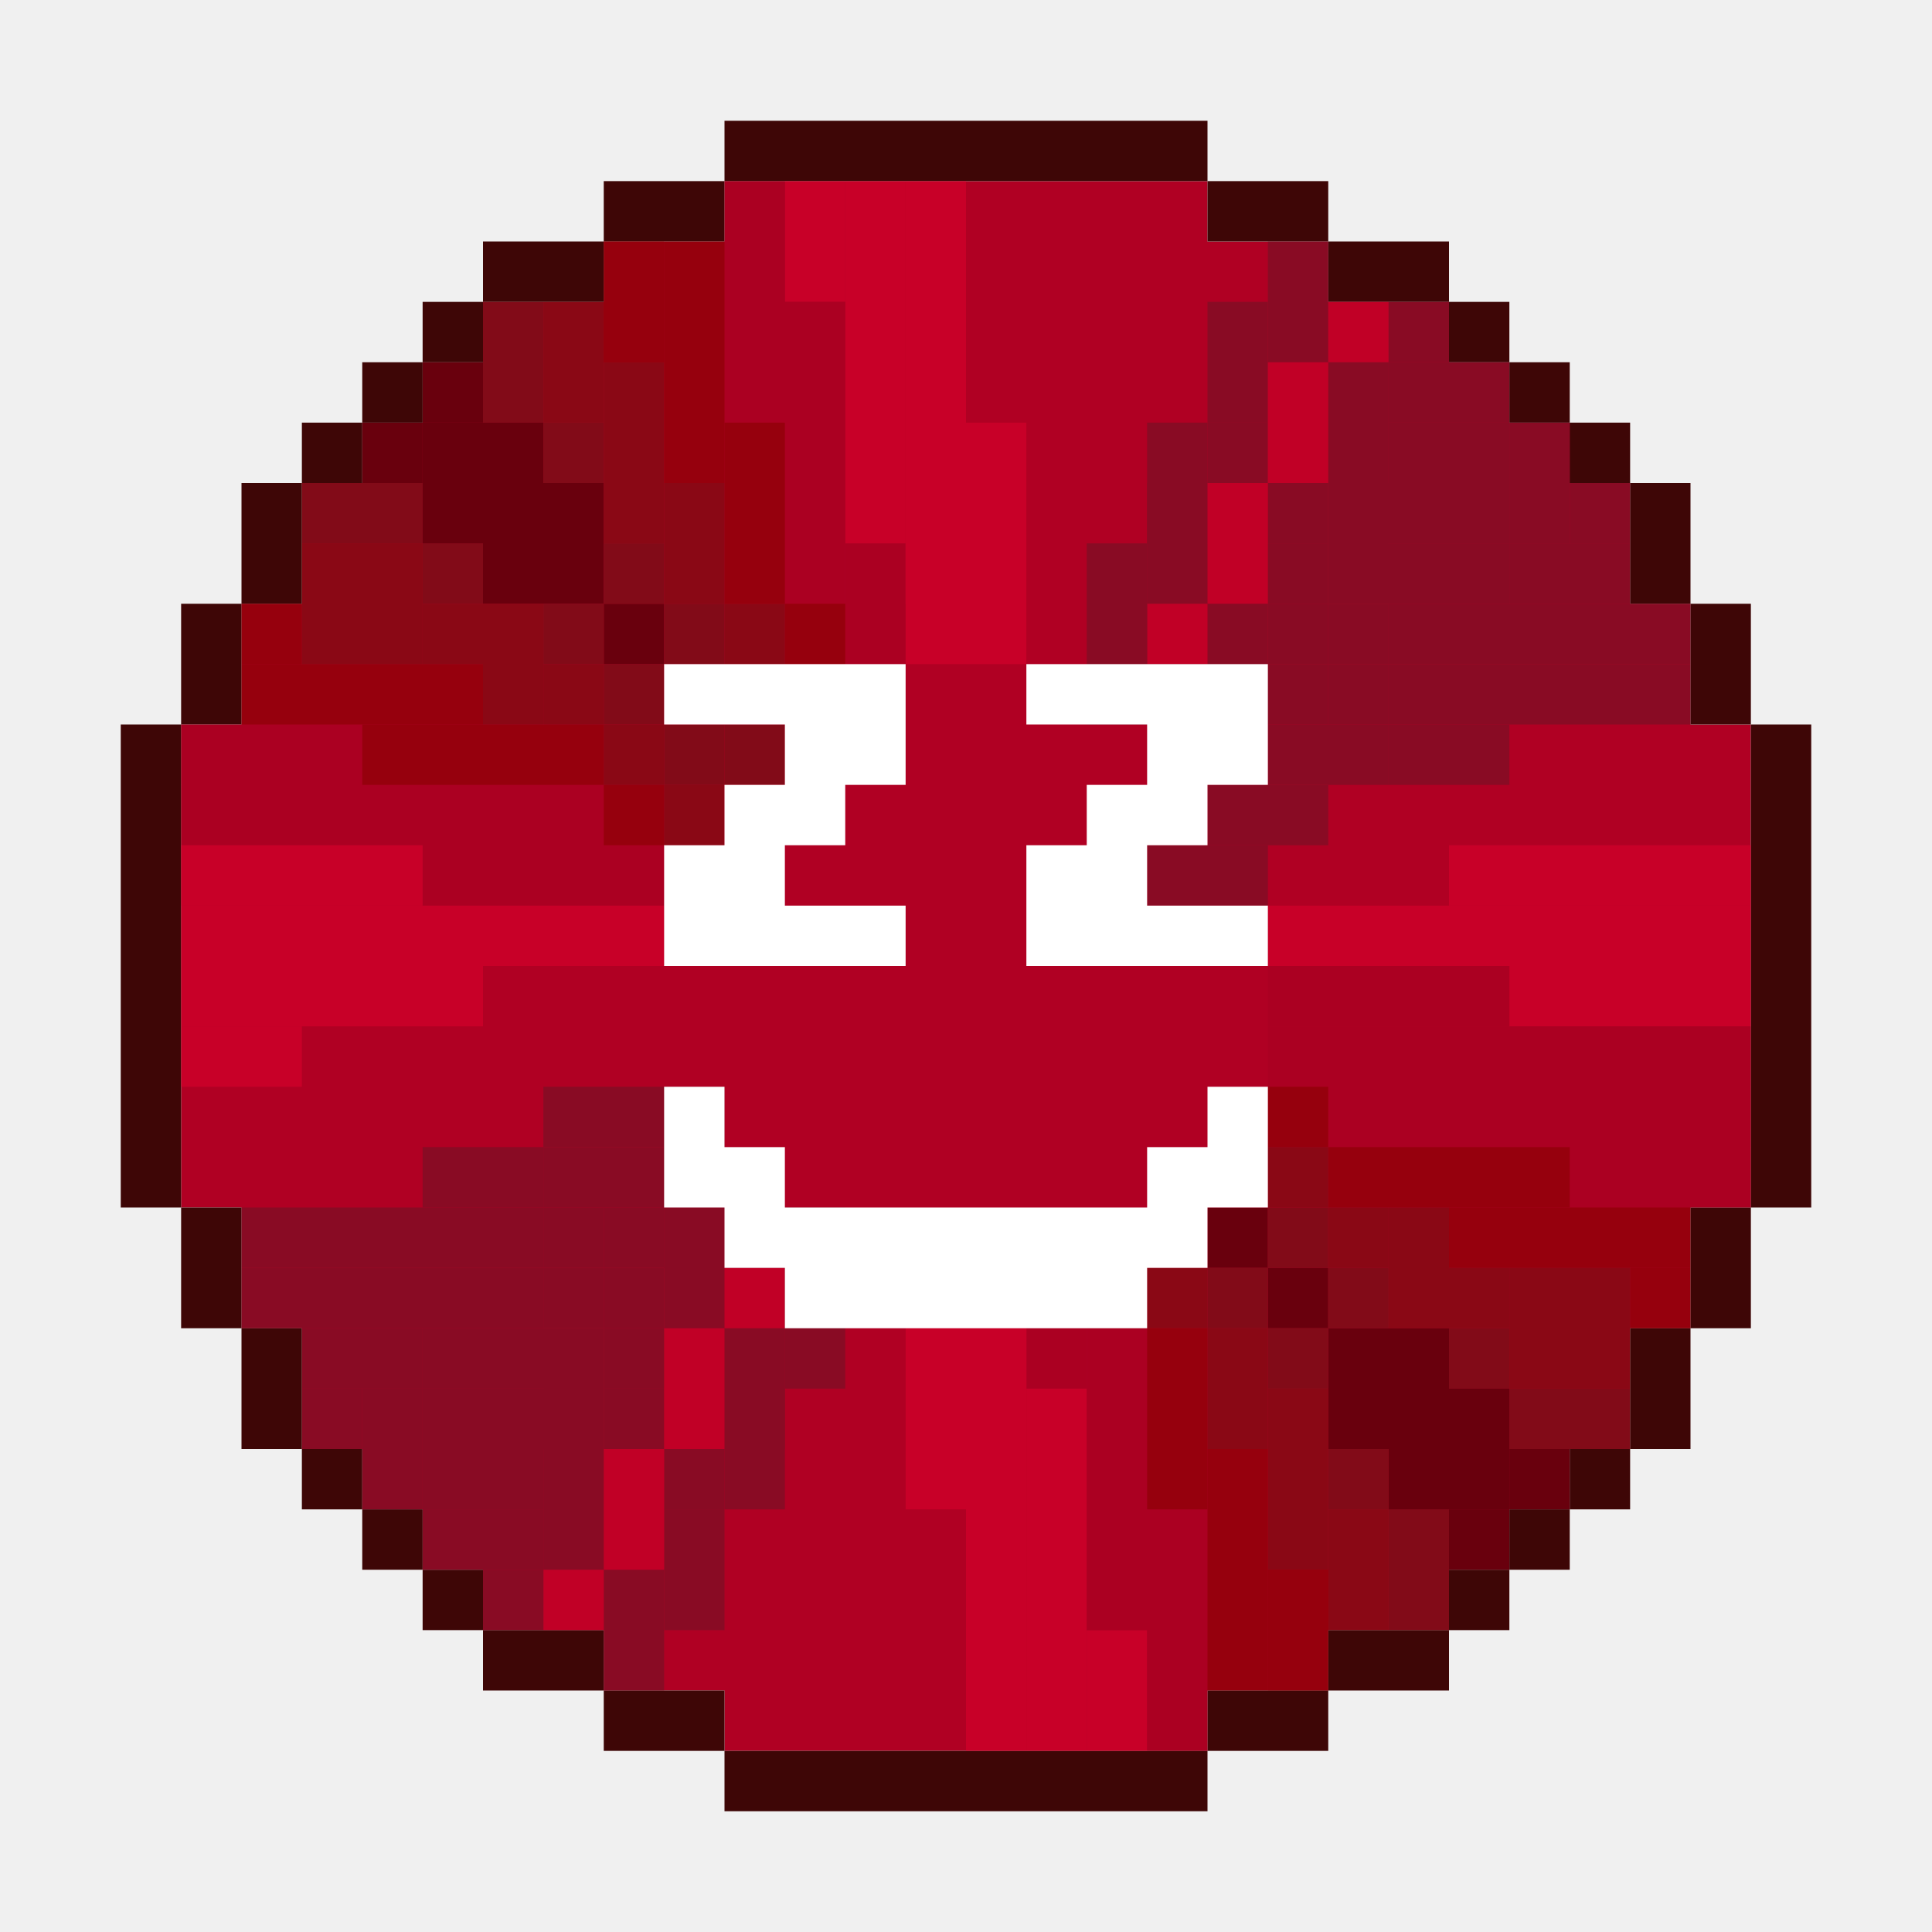
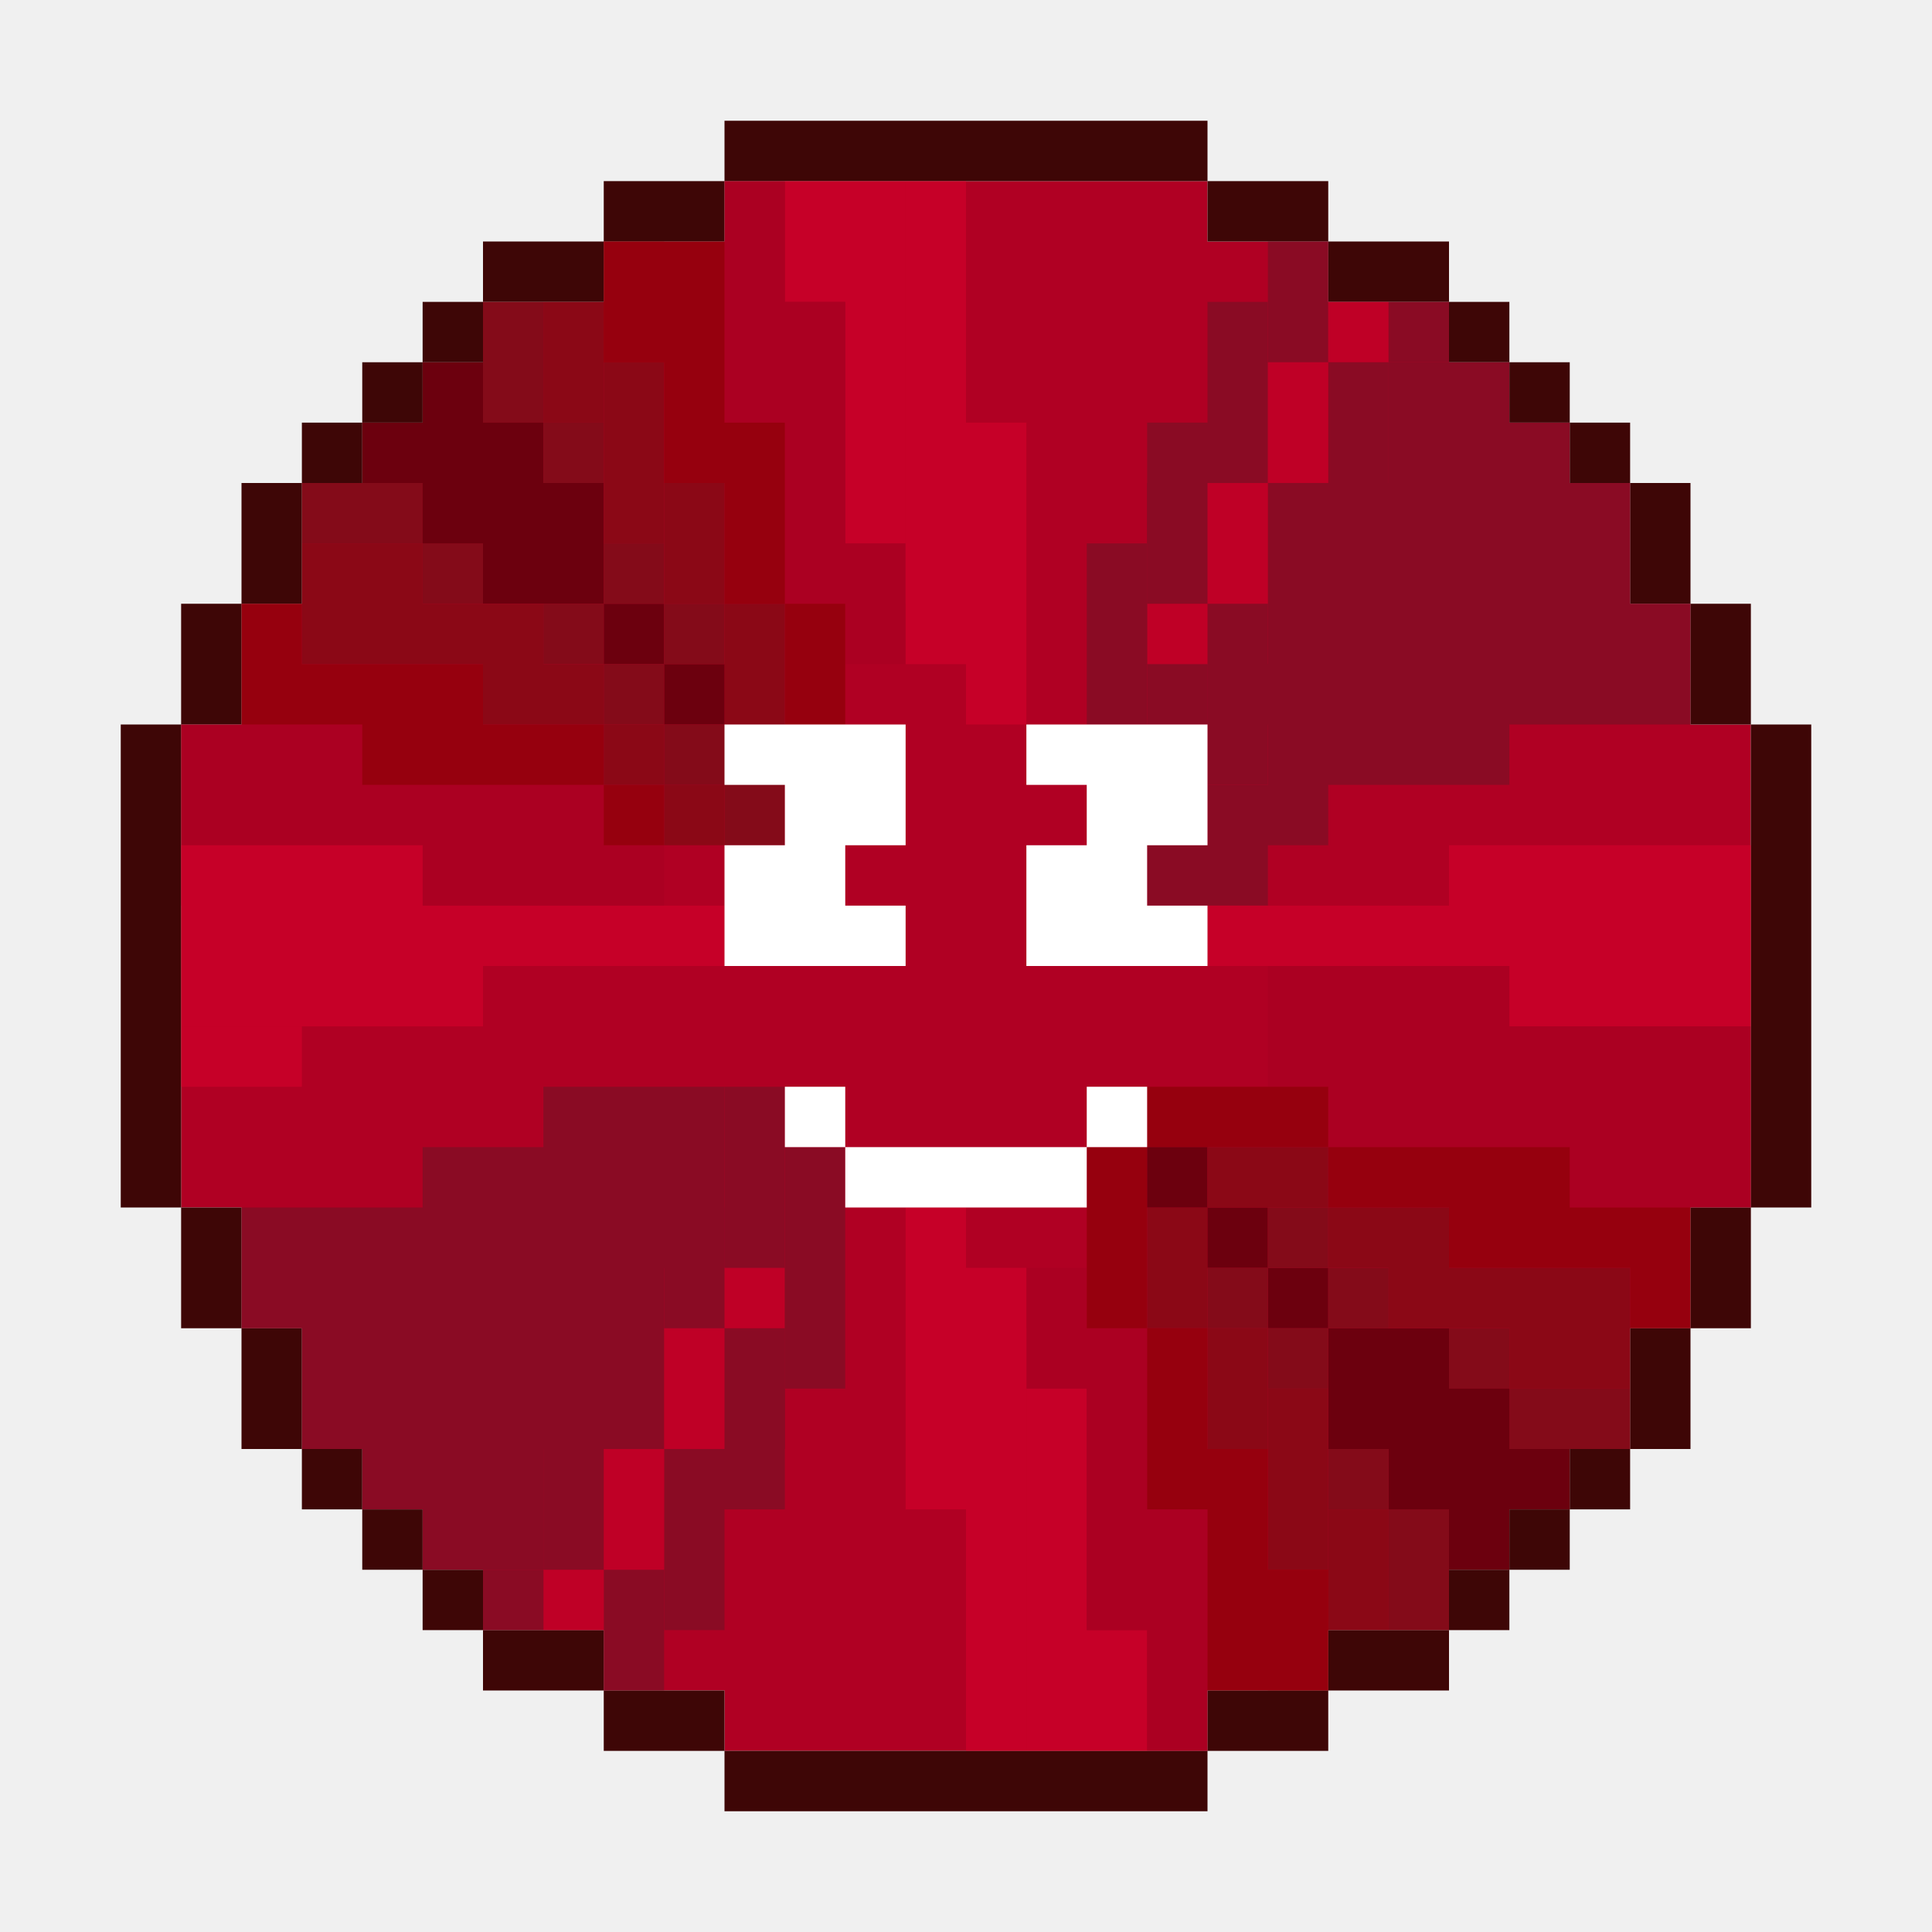
- <svg xmlns="http://www.w3.org/2000/svg" width="32" height="32" viewBox="0 0 32 32" fill="none">
-   <path d="M12 3H20V4H22V5H24V6H25V7H26L27 8V10H28V12H29V20H28V22H27V24H26V25H25V26H24V27H22V28H20V29H12V28H10V27H8V26H7V25H6V24H5V22H4V20H3V12H4V10H5V8H6V7H7V6H8V5H10V4H12V3Z" fill="#B00023" />
-   <rect x="12" y="2" width="8" height="1" fill="#3E0606" />
-   <rect x="20" y="3" width="2" height="1" fill="#3E0606" />
-   <rect x="22" y="4" width="2" height="1" fill="#3E0606" />
-   <rect x="24" y="5" width="1" height="1" fill="#3E0606" />
-   <rect x="25" y="6" width="1" height="1" fill="#3E0606" />
-   <rect x="26" y="7" width="1" height="1" fill="#3E0606" />
-   <rect x="27" y="8" width="1" height="2" fill="#3E0606" />
-   <rect x="28" y="10" width="1" height="2" fill="#3E0606" />
-   <rect x="29" y="12" width="1" height="8" fill="#3E0606" />
-   <rect x="28" y="20" width="1" height="2" fill="#3E0606" />
-   <rect x="27" y="22" width="1" height="2" fill="#3E0606" />
-   <rect x="26" y="24" width="1" height="1" fill="#3E0606" />
-   <rect x="25" y="25" width="1" height="1" fill="#3E0606" />
-   <rect x="24" y="26" width="1" height="1" fill="#3E0606" />
-   <rect x="22" y="27" width="2" height="1" fill="#3E0606" />
-   <rect x="20" y="28" width="2" height="1" fill="#3E0606" />
-   <rect x="10" y="28" width="2" height="1" fill="#3E0606" />
-   <rect x="8" y="27" width="2" height="1" fill="#3E0606" />
-   <rect x="7" y="26" width="1" height="1" fill="#3E0606" />
-   <rect x="6" y="25" width="1" height="1" fill="#3E0606" />
-   <rect x="5" y="24" width="1" height="1" fill="#3E0606" />
-   <rect x="4" y="22" width="1" height="2" fill="#3E0606" />
-   <rect x="3" y="20" width="1" height="2" fill="#3E0606" />
-   <rect x="2" y="12" width="1" height="8" fill="#3E0606" />
-   <rect x="3" y="10" width="1" height="2" fill="#3E0606" />
-   <rect x="4" y="8" width="1" height="2" fill="#3E0606" />
-   <rect x="5" y="7" width="1" height="1" fill="#3E0606" />
-   <rect x="6" y="6" width="1" height="1" fill="#3E0606" />
-   <rect x="7" y="5" width="1" height="1" fill="#3E0606" />
-   <rect x="8" y="4" width="2" height="1" fill="#3E0606" />
-   <rect x="10" y="3" width="2" height="1" fill="#3E0606" />
-   <rect x="12" y="29" width="8" height="1" fill="#3E0606" />
-   <g opacity="0.63">
-     <rect x="20" y="11" width="1" height="1" fill="#721225" />
-     <rect x="21" y="10" width="1" height="1" fill="#721225" />
-     <rect x="22" y="9" width="1" height="1" fill="#721225" />
-     <rect x="23" y="8" width="1" height="1" fill="#721225" />
-     <rect x="24" y="6" width="1" height="1" fill="#721225" />
-     <rect x="24" y="7" width="1" height="1" fill="#721225" />
-     <rect x="24" y="8" width="1" height="1" fill="#721225" />
-     <rect x="23" y="9" width="1" height="1" fill="#721225" />
-     <rect x="22" y="10" width="1" height="1" fill="#721225" />
-     <rect x="21" y="11" width="1" height="1" fill="#721225" />
-     <rect x="21" y="12" width="2" height="1" fill="#721225" />
-     <rect x="20" y="13" width="2" height="1" fill="#721225" />
-     <rect x="19" y="14" width="2" height="1" fill="#721225" />
-     <rect x="22" y="11" width="1" height="1" fill="#721225" />
-     <rect x="23" y="10" width="1" height="1" fill="#721225" />
-     <rect x="24" y="9" width="1" height="1" fill="#721225" />
-     <rect x="25" y="7" width="1" height="1" fill="#721225" />
-     <rect x="25" y="8" width="1" height="1" fill="#721225" />
-     <rect x="26" y="8" width="1" height="1" fill="#721225" />
-     <rect x="25" y="9" width="2" height="1" fill="#721225" />
-     <rect x="24" y="10" width="4" height="1" fill="#721225" />
-     <rect x="23" y="11" width="1" height="1" fill="#721225" />
-     <rect x="23" y="12" width="2" height="1" fill="#721225" />
-     <rect x="24" y="11" width="4" height="1" fill="#721225" />
-     <rect x="21" y="9" width="1" height="1" fill="#721225" />
-     <rect x="22" y="8" width="1" height="1" fill="#721225" />
-     <rect x="23" y="7" width="1" height="1" fill="#721225" />
-     <rect x="23" y="6" width="1" height="1" fill="#721225" />
-     <rect x="21" y="4" width="1" height="5" fill="#721225" />
-     <rect x="22" y="5" width="1" height="5" fill="#721225" />
-     <rect x="20" y="5" width="1" height="2" fill="#721225" />
-     <rect x="19" y="7" width="1" height="2" fill="#721225" />
-     <rect x="20" y="7" width="1" height="3" fill="#721225" />
-     <rect x="19" y="8" width="1" height="3" fill="#721225" />
-     <rect x="20" y="9" width="1" height="3" fill="#721225" />
-     <rect x="19" y="9" width="1" height="3" fill="#721225" />
-     <rect x="20" y="8" width="1" height="2" fill="#CA0028" />
-     <rect x="19" y="10" width="1" height="1" fill="#CA0028" />
-     <rect x="21" y="6" width="1" height="2" fill="#CA0028" />
-     <rect x="22" y="5" width="1" height="1" fill="#CA0028" />
-     <rect x="23" y="5" width="1" height="1" fill="#721225" />
-     <rect x="18" y="9" width="1" height="3" fill="#721225" />
+ <svg xmlns="http://www.w3.org/2000/svg" width="32" height="32" fill="none">
+   <path fill="#b00023" d="M12 3h8v1h2v1h2v1h1v1h1v1h1v2h1v2h1v8h-1v2h-1v2h-1v1h-1v1h-1v1h-2v1h-2v1h-8v-1h-2v-1H8v-1H7v-1H6v-1H5v-2H4v-2H3v-8h1v-2h1V8h1V7h1V6h1V5h2V4h2z" />
+   <path fill="#3e0606" d="M12 2h8v1h-8zm8 1h2v1h-2zm2 1h2v1h-2zm2 1h1v1h-1zm1 1h1v1h-1zm1 1h1v1h-1zm1 1h1v2h-1zm1 2h1v2h-1zm1 2h1v8h-1zm-1 8h1v2h-1zm-1 2h1v2h-1zm-1 2h1v1h-1zm-1 1h1v1h-1zm-1 1h1v1h-1zm-2 1h2v1h-2zm-2 1h2v1h-2zm-10 0h2v1h-2zm-2-1h2v1H8zm-1-1h1v1H7zm-1-1h1v1H6zm-1-1h1v1H5zm-1-2h1v2H4zm-1-2h1v2H3zm-1-8h1v8H2zm1-2h1v2H3zm1-2h1v2H4zm1-1h1v1H5zm1-1h1v1H6zm1-1h1v1H7zm1-1h2v1H8zm2-1h2v1h-2zm2 26h8v1h-8z" />
+   <g opacity=".6">
+     <path fill="#721225" d="M20 11h1v1h-1zm1-1h1v1h-1zm1-1h1v1h-1zm1-1h1v1h-1zm1-2h1v1h-1zm0 1h1v1h-1zm0 1h1v1h-1zm-1 1h1v1h-1zm-1 1h1v1h-1zm-1 1h1v1h-1zm0 1h2v1h-2zm-1 1h2v1h-2zm-1 1h2v1h-2zm3-3h1v1h-1zm1-1h1v1h-1zm1-1h1v1h-1zm1-2h1v1h-1zm0 1h1v1h-1zm1 0h1v1h-1zm-1 1h2v1h-2zm-1 1h4v1h-4zm-1 1h1v1h-1zm0 1h2v1h-2zm1-1h4v1h-4zm-3-2h1v1h-1zm1-1h1v1h-1zm1-1h1v1h-1zm0-1h1v1h-1zm-2-2h1v5h-1z" />
+     <path fill="#721225" d="M22 5h1v5h-1zm-2 0h1v2h-1zm-1 2h1v2h-1zm1 0h1v3h-1z" />
+     <path fill="#721225" d="M19 8h1v3h-1zm1 1h1v4h-1z" />
+     <path fill="#721225" d="M19 9h1v3h-1z" />
+     <path fill="#ca0028" d="M20 8h1v2h-1zm-1 2h1v1h-1zm2-4h1v2h-1zm1-1h1v1h-1z" />
+     <path fill="#721225" d="M23 5h1v1h-1zm-5 4h1v3h-1z" />
  </g>
-   <g opacity="0.63">
-     <rect x="12" y="21" width="1" height="1" transform="rotate(180 12 21)" fill="#721225" />
-     <rect x="11" y="22" width="1" height="1" transform="rotate(180 11 22)" fill="#721225" />
-     <rect x="10" y="23" width="1" height="1" transform="rotate(180 10 23)" fill="#721225" />
-     <rect x="9" y="24" width="1" height="1" transform="rotate(180 9 24)" fill="#721225" />
-     <rect x="8" y="26" width="1" height="1" transform="rotate(180 8 26)" fill="#721225" />
-     <rect x="8" y="25" width="1" height="1" transform="rotate(180 8 25)" fill="#721225" />
-     <rect x="8" y="24" width="1" height="1" transform="rotate(180 8 24)" fill="#721225" />
-     <rect x="9" y="23" width="1" height="1" transform="rotate(180 9 23)" fill="#721225" />
-     <rect x="10" y="22" width="1" height="1" transform="rotate(180 10 22)" fill="#721225" />
-     <rect x="11" y="21" width="1" height="1" transform="rotate(180 11 21)" fill="#721225" />
-     <rect x="12" y="20" width="3" height="1" transform="rotate(180 12 20)" fill="#721225" />
-     <rect x="12" y="19" width="3" height="1" transform="rotate(180 12 19)" fill="#721225" />
-     <rect x="10" y="21" width="1" height="1" transform="rotate(180 10 21)" fill="#721225" />
-     <rect x="9" y="22" width="1" height="1" transform="rotate(180 9 22)" fill="#721225" />
-     <rect x="8" y="23" width="1" height="1" transform="rotate(180 8 23)" fill="#721225" />
-     <rect x="7" y="25" width="1" height="1" transform="rotate(180 7 25)" fill="#721225" />
-     <rect x="7" y="24" width="1" height="1" transform="rotate(180 7 24)" fill="#721225" />
-     <rect x="6" y="24" width="1" height="1" transform="rotate(180 6 24)" fill="#721225" />
-     <rect x="7" y="23" width="2" height="1" transform="rotate(180 7 23)" fill="#721225" />
-     <rect x="8" y="22" width="4" height="1" transform="rotate(180 8 22)" fill="#721225" />
-     <rect x="9" y="21" width="1" height="1" transform="rotate(180 9 21)" fill="#721225" />
-     <rect x="9" y="20" width="2" height="1" transform="rotate(180 9 20)" fill="#721225" />
-     <rect x="8" y="21" width="4" height="1" transform="rotate(180 8 21)" fill="#721225" />
-     <rect x="11" y="23" width="1" height="1" transform="rotate(180 11 23)" fill="#721225" />
-     <rect x="10" y="24" width="1" height="1" transform="rotate(180 10 24)" fill="#721225" />
-     <rect x="9" y="25" width="1" height="1" transform="rotate(180 9 25)" fill="#721225" />
-     <rect x="9" y="26" width="1" height="1" transform="rotate(180 9 26)" fill="#721225" />
-     <rect x="11" y="28" width="1" height="5" transform="rotate(180 11 28)" fill="#721225" />
-     <rect x="10" y="27" width="1" height="5" transform="rotate(180 10 27)" fill="#721225" />
-     <rect x="12" y="27" width="1" height="2" transform="rotate(180 12 27)" fill="#721225" />
-     <rect x="13" y="25" width="1" height="2" transform="rotate(180 13 25)" fill="#721225" />
-     <rect x="12" y="25" width="1" height="3" transform="rotate(180 12 25)" fill="#721225" />
-     <rect x="13" y="24" width="1" height="3" transform="rotate(180 13 24)" fill="#721225" />
-     <rect x="12" y="23" width="1" height="3" transform="rotate(180 12 23)" fill="#721225" />
-     <rect x="13" y="23" width="1" height="3" transform="rotate(180 13 23)" fill="#721225" />
-     <rect x="12" y="24" width="1" height="2" transform="rotate(180 12 24)" fill="#CA0028" />
-     <rect x="13" y="22" width="1" height="1" transform="rotate(180 13 22)" fill="#CA0028" />
-     <rect x="11" y="26" width="1" height="2" transform="rotate(180 11 26)" fill="#CA0028" />
-     <rect x="10" y="27" width="1" height="1" transform="rotate(180 10 27)" fill="#CA0028" />
-     <rect x="9" y="27" width="1" height="1" transform="rotate(180 9 27)" fill="#721225" />
-     <rect x="14" y="23" width="1" height="3" transform="rotate(180 14 23)" fill="#721225" />
+   <g opacity=".6">
+     <path fill="#721225" d="M12 21h-1v-1h1zm-1 1h-1v-1h1zm-1 1H9v-1h1zm-1 1H8v-1h1zm-1 2H7v-1h1zm0-1H7v-1h1zm0-1H7v-1h1zm1-1H8v-1h1zm1-1H9v-1h1zm1-1h-1v-1h1zm1-1H9v-1h3zm0-1H9v-1h3zm-2 2H9v-1h1zm-1 1H8v-1h1zm-1 1H7v-1h1zm-1 2H6v-1h1zm0-1H6v-1h1zm-1 0H5v-1h1zm1-1H5v-1h2zm1-1H4v-1h4zm1-1H8v-1h1zm0-1H7v-1h2zm-1 1H4v-1h4zm3 2h-1v-1h1zm-1 1H9v-1h1zm-1 1H8v-1h1zm0 1H8v-1h1zm2 2h-1v-5h1z" />
+     <path fill="#721225" d="M10 27H9v-5h1zm2 0h-1v-2h1zm1-2h-1v-2h1zm-1 0h-1v-3h1z" />
+     <path fill="#721225" d="M13 24h-1v-3h1zm-1-1h-1v-3h1z" />
+     <path fill="#721225" d="M13 23h-1v-5h1z" />
+     <path fill="#ca0028" d="M12 24h-1v-2h1zm1-2h-1v-1h1zm-2 4h-1v-2h1zm-1 1H9v-1h1z" />
+     <path fill="#721225" d="M9 27H8v-1h1zm5-4h-1v-4h1z" />
  </g>
-   <g opacity="0.63">
-     <rect x="3" y="16" width="5" height="1" fill="#D6002B" />
-     <rect x="3" y="13" width="7" height="1" fill="#A80022" />
-     <rect x="3" y="12" width="3" height="1" fill="#A80022" />
-     <rect x="3" y="14" width="8" height="1" fill="#A80022" />
-     <rect x="7" y="15" width="4" height="1" fill="#A80022" />
-     <rect x="3" y="15" width="8" height="1" fill="#D6002B" />
-     <rect x="3" y="14" width="4" height="1" fill="#D6002B" />
-     <rect x="3" y="17" width="2" height="1" fill="#D6002B" />
-     <rect x="16" y="7" width="1" height="4" fill="#D6002B" />
-     <rect x="14" y="3" width="1" height="7" fill="#D6002B" />
-     <rect x="13" y="3" width="1" height="2" fill="#D6002B" />
-     <rect x="12" y="3" width="1" height="4" fill="#A80022" />
-     <rect x="13" y="5" width="1" height="5" fill="#A80022" />
-     <rect x="14" y="9" width="1" height="2" fill="#A80022" />
-     <rect x="15" y="3" width="1" height="8" fill="#D6002B" />
-     <rect x="13" y="10" width="1" height="1" fill="#860000" />
-     <rect x="10" y="13" width="1" height="1" fill="#860000" />
-     <rect x="6" y="12" width="4" height="1" fill="#860000" />
-     <rect x="4" y="11" width="4" height="1" fill="#860000" />
-     <rect x="4" y="10" width="1" height="1" fill="#860000" />
-     <rect x="12" y="10" width="1" height="1" fill="#730D0D" />
-     <rect x="9" y="5" width="1" height="2" fill="#730D0D" />
-     <rect x="8" y="5" width="1" height="2" fill="#671212" />
-     <rect x="5" y="8" width="2" height="1" fill="#671212" />
-     <rect x="7" y="9" width="1" height="1" fill="#671212" />
-     <rect x="7" y="8" width="1" height="1" fill="#400000" />
-     <rect x="6" y="7" width="1" height="1" fill="#400000" />
-     <rect x="7" y="6" width="1" height="1" fill="#400000" />
-     <rect x="7" y="7" width="1" height="1" fill="#400000" />
-     <rect x="8" y="7" width="1" height="1" fill="#400000" />
-     <rect x="8" y="8" width="2" height="2" fill="#400000" />
-     <rect x="10" y="10" width="1" height="1" fill="#400000" />
-     <rect x="9" y="10" width="1" height="1" fill="#671212" />
-     <rect x="10" y="9" width="1" height="1" fill="#671212" />
-     <rect x="10" y="11" width="1" height="1" fill="#671212" />
-     <rect x="9" y="7" width="1" height="1" fill="#671212" />
-     <rect x="10" y="6" width="1" height="3" fill="#730D0D" />
-     <rect x="8" y="10" width="1" height="2" fill="#730D0D" />
-     <rect x="7" y="10" width="1" height="1" fill="#730D0D" />
-     <rect x="9" y="11" width="1" height="1" fill="#730D0D" />
-     <rect x="5" y="9" width="2" height="2" fill="#730D0D" />
-     <rect x="12" y="7" width="1" height="3" fill="#860000" />
-     <rect x="11" y="4" width="1" height="4" fill="#860000" />
-     <rect x="10" y="4" width="1" height="2" fill="#860000" />
-     <rect x="11" y="10" width="1" height="1" fill="#671212" />
-     <rect x="11" y="12" width="1" height="1" fill="#671212" />
-     <rect x="12" y="12" width="1" height="1" fill="#671212" />
-     <rect x="10" y="12" width="1" height="1" fill="#730D0D" />
-     <rect x="11" y="13" width="1" height="1" fill="#730D0D" />
-     <rect x="11" y="8" width="1" height="2" fill="#730D0D" />
-     <rect x="10" y="4" width="1" height="2" fill="#860000" />
+   <g opacity=".6">
+     <path fill="#d6002b" d="M3 16h5v1H3z" />
+     <path fill="#a80022" d="M3 13h7v1H3zm0-1h3v1H3zm0 2h8v1H3zm4 1h4v1H7z" />
+     <path fill="#d6002b" d="M3 15h9v1H3zm0-1h4v1H3zm0 3h2v1H3zM16 7h1v5h-1zm-2-4h1v7h-1zm-1 0h1v2h-1z" />
+     <path fill="#a80022" d="M12 3h1v4h-1zm1 2h1v5h-1zm1 4h1v2h-1z" />
+     <path fill="#d6002b" d="M15 3h1v8h-1z" />
+     <path fill="#860000" d="M13 10h1v2h-1zm-3 3h1v1h-1zm-4-1h4v1H6zm-2-1h4v1H4zm0-1h1v1H4z" />
+     <path fill="#730d0d" d="M12 10h1v2h-1zM9 5h1v2H9z" />
+     <path fill="#671212" d="M8 5h1v2H8zM5 8h2v1H5zm2 1h1v1H7z" />
+     <path fill="#400000" d="M7 8h1v1H7zM6 7h1v1H6zm1-1h1v1H7zm0 1h1v1H7zm1 0h1v1H8zm0 1h2v2H8zm2 2h1v1h-1zm1 1h1v1h-1z" />
+     <path fill="#671212" d="M9 10h1v1H9zm1-1h1v1h-1zm0 2h1v1h-1zM9 7h1v1H9z" />
+     <path fill="#730d0d" d="M10 6h1v3h-1zm-2 4h1v2H8zm-1 0h1v1H7zm2 1h1v1H9zM5 9h2v2H5z" />
+     <path fill="#860000" d="M12 7h1v3h-1zm-1-3h1v4h-1zm-1 0h1v2h-1z" />
+     <path fill="#671212" d="M11 10h1v1h-1zm0 2h1v1h-1zm1 1h1v1h-1zm0-1h1v1h-1z" />
+     <path fill="#730d0d" d="M10 12h1v1h-1zm1 1h1v1h-1zm0-5h1v2h-1z" />
+     <path fill="#860000" d="M10 4h1v2h-1z" />
  </g>
-   <g opacity="0.63">
-     <rect x="29" y="17" width="4" height="1" transform="rotate(180 29 17)" fill="#D6002B" />
-     <rect x="29" y="16" width="8" height="1" transform="rotate(180 29 16)" fill="#D6002B" />
-     <rect x="29" y="15" width="5" height="1" transform="rotate(180 29 15)" fill="#D6002B" />
-     <rect x="29" y="19" width="7" height="1" transform="rotate(180 29 19)" fill="#A80022" />
-     <rect x="29" y="20" width="3" height="1" transform="rotate(180 29 20)" fill="#A80022" />
-     <rect x="29" y="18" width="8" height="1" transform="rotate(180 29 18)" fill="#A80022" />
-     <rect x="25" y="17" width="4" height="1" transform="rotate(180 25 17)" fill="#A80022" />
-     <rect x="16" y="25" width="1" height="4" transform="rotate(180 16 25)" fill="#D6002B" />
-     <rect x="18" y="29" width="1" height="7" transform="rotate(180 18 29)" fill="#D6002B" />
-     <rect x="19" y="29" width="1" height="2" transform="rotate(180 19 29)" fill="#D6002B" />
-     <rect x="20" y="29" width="1" height="4" transform="rotate(180 20 29)" fill="#A80022" />
-     <rect x="19" y="27" width="1" height="5" transform="rotate(180 19 27)" fill="#A80022" />
-     <rect x="18" y="23" width="1" height="2" transform="rotate(180 18 23)" fill="#A80022" />
-     <rect x="17" y="29" width="1" height="8" transform="rotate(180 17 29)" fill="#D6002B" />
-     <rect x="19" y="22" width="1" height="1" transform="rotate(180 19 22)" fill="#860000" />
-     <rect x="22" y="19" width="1" height="1" transform="rotate(180 22 19)" fill="#860000" />
-     <rect x="26" y="20" width="4" height="1" transform="rotate(180 26 20)" fill="#860000" />
-     <rect x="28" y="21" width="4" height="1" transform="rotate(180 28 21)" fill="#860000" />
-     <rect x="28" y="22" width="1" height="1" transform="rotate(180 28 22)" fill="#860000" />
-     <rect x="20" y="22" width="1" height="1" transform="rotate(180 20 22)" fill="#730D0D" />
-     <rect x="23" y="27" width="1" height="2" transform="rotate(180 23 27)" fill="#730D0D" />
-     <rect x="24" y="27" width="1" height="2" transform="rotate(180 24 27)" fill="#671212" />
-     <rect x="27" y="24" width="2" height="1" transform="rotate(180 27 24)" fill="#671212" />
-     <rect x="25" y="23" width="1" height="1" transform="rotate(180 25 23)" fill="#671212" />
-     <rect x="25" y="24" width="1" height="1" transform="rotate(180 25 24)" fill="#400000" />
-     <rect x="26" y="25" width="1" height="1" transform="rotate(180 26 25)" fill="#400000" />
-     <rect x="25" y="26" width="1" height="1" transform="rotate(180 25 26)" fill="#400000" />
-     <rect x="25" y="25" width="1" height="1" transform="rotate(180 25 25)" fill="#400000" />
-     <rect x="24" y="25" width="1" height="1" transform="rotate(180 24 25)" fill="#400000" />
-     <rect x="24" y="24" width="2" height="2" transform="rotate(180 24 24)" fill="#400000" />
-     <rect x="22" y="22" width="1" height="1" transform="rotate(180 22 22)" fill="#400000" />
-     <rect x="21" y="21" width="1" height="1" transform="rotate(180 21 21)" fill="#400000" />
-     <rect x="23" y="22" width="1" height="1" transform="rotate(180 23 22)" fill="#671212" />
-     <rect x="22" y="23" width="1" height="1" transform="rotate(180 22 23)" fill="#671212" />
-     <rect x="22" y="21" width="1" height="1" transform="rotate(180 22 21)" fill="#671212" />
-     <rect x="23" y="25" width="1" height="1" transform="rotate(180 23 25)" fill="#671212" />
-     <rect x="22" y="26" width="1" height="3" transform="rotate(180 22 26)" fill="#730D0D" />
-     <rect x="24" y="22" width="1" height="2" transform="rotate(180 24 22)" fill="#730D0D" />
-     <rect x="25" y="22" width="1" height="1" transform="rotate(180 25 22)" fill="#730D0D" />
-     <rect x="23" y="21" width="1" height="1" transform="rotate(180 23 21)" fill="#730D0D" />
-     <rect x="27" y="23" width="2" height="2" transform="rotate(180 27 23)" fill="#730D0D" />
-     <rect x="20" y="25" width="1" height="3" transform="rotate(180 20 25)" fill="#860000" />
-     <rect x="21" y="28" width="1" height="4" transform="rotate(180 21 28)" fill="#860000" />
-     <rect x="22" y="28" width="1" height="2" transform="rotate(180 22 28)" fill="#860000" />
-     <rect x="21" y="22" width="1" height="1" transform="rotate(180 21 22)" fill="#671212" />
-     <rect x="22" y="20" width="1" height="1" transform="rotate(180 22 20)" fill="#730D0D" />
-     <rect x="21" y="24" width="1" height="2" transform="rotate(180 21 24)" fill="#730D0D" />
-     <rect x="22" y="28" width="1" height="2" transform="rotate(180 22 28)" fill="#860000" />
+   <g opacity=".6">
+     <path fill="#d6002b" d="M29 17h-4v-1h4zm0-1h-9v-1h9zm0-1h-5v-1h5z" />
+     <path fill="#a80022" d="M29 19h-7v-1h7zm0 1h-3v-1h3zm0-2h-8v-1h8zm-4-1h-4v-1h4z" />
+     <path fill="#d6002b" d="M16 25h-1v-5h1zm2 4h-1v-7h1zm1 0h-1v-2h1z" />
+     <path fill="#a80022" d="M20 29h-1v-4h1zm-1-2h-1v-5h1zm-1-4h-1v-2h1z" />
+     <path fill="#d6002b" d="M17 29h-1v-8h1z" />
+     <path fill="#860000" d="M19 22h-1v-3h1zm3-3h-3v-1h3zm4 1h-4v-1h4zm2 1h-4v-1h4zm0 1h-1v-1h1z" />
+     <path fill="#730d0d" d="M20 22h-1v-2h1zm3 5h-1v-2h1z" />
+     <path fill="#671212" d="M24 27h-1v-2h1zm3-3h-2v-1h2zm-2-1h-1v-1h1z" />
+     <path fill="#400000" d="M25 24h-1v-1h1zm1 1h-1v-1h1zm-1 1h-1v-1h1zm0-1h-1v-1h1zm-1 0h-1v-1h1zm0-1h-2v-2h2zm-2-2h-1v-1h1zm-1-1h-1v-1h1zm-1-1h-1v-1h1z" />
+     <path fill="#671212" d="M23 22h-1v-1h1zm-1 1h-1v-1h1zm0-2h-1v-1h1zm1 4h-1v-1h1z" />
+     <path fill="#730d0d" d="M22 26h-1v-3h1zm2-4h-1v-2h1zm1 0h-1v-1h1zm-2-1h-1v-1h1zm4 2h-2v-2h2z" />
+     <path fill="#860000" d="M20 25h-1v-3h1zm1 3h-1v-4h1zm1 0h-1v-2h1z" />
+     <path fill="#671212" d="M21 22h-1v-1h1z" />
+     <path fill="#730d0d" d="M22 20h-2v-1h2zm-1 4h-1v-2h1z" />
+     <path fill="#860000" d="M22 28h-1v-2h1z" />
  </g>
-   <path d="M12 19H13V20H19V19H20V18H21V20H20V21H19V22H13V21H12V20H11V18H12V19ZM15 13H14V14H13V15H15V16H11V14H12V13H13V12H11V11H15V13ZM21 13H20V14H19V15H21V16H17V14H18V13H19V12H17V11H21V13Z" fill="white" />
+   <path fill="#fff" d="M12 12h3v1h-3zm5 0h3v1h-3zm-4 1h2v1h-2zm5 0h2v1h-2zm-6 1h2v1h-2zm5 0h2v1h-2zm-5 1h3v1h-3zm5 0h3v1h-3zm-4 3h1v1h-1zm5 0h1v1h-1zm-4 1h4v1h-4z" />
</svg>
